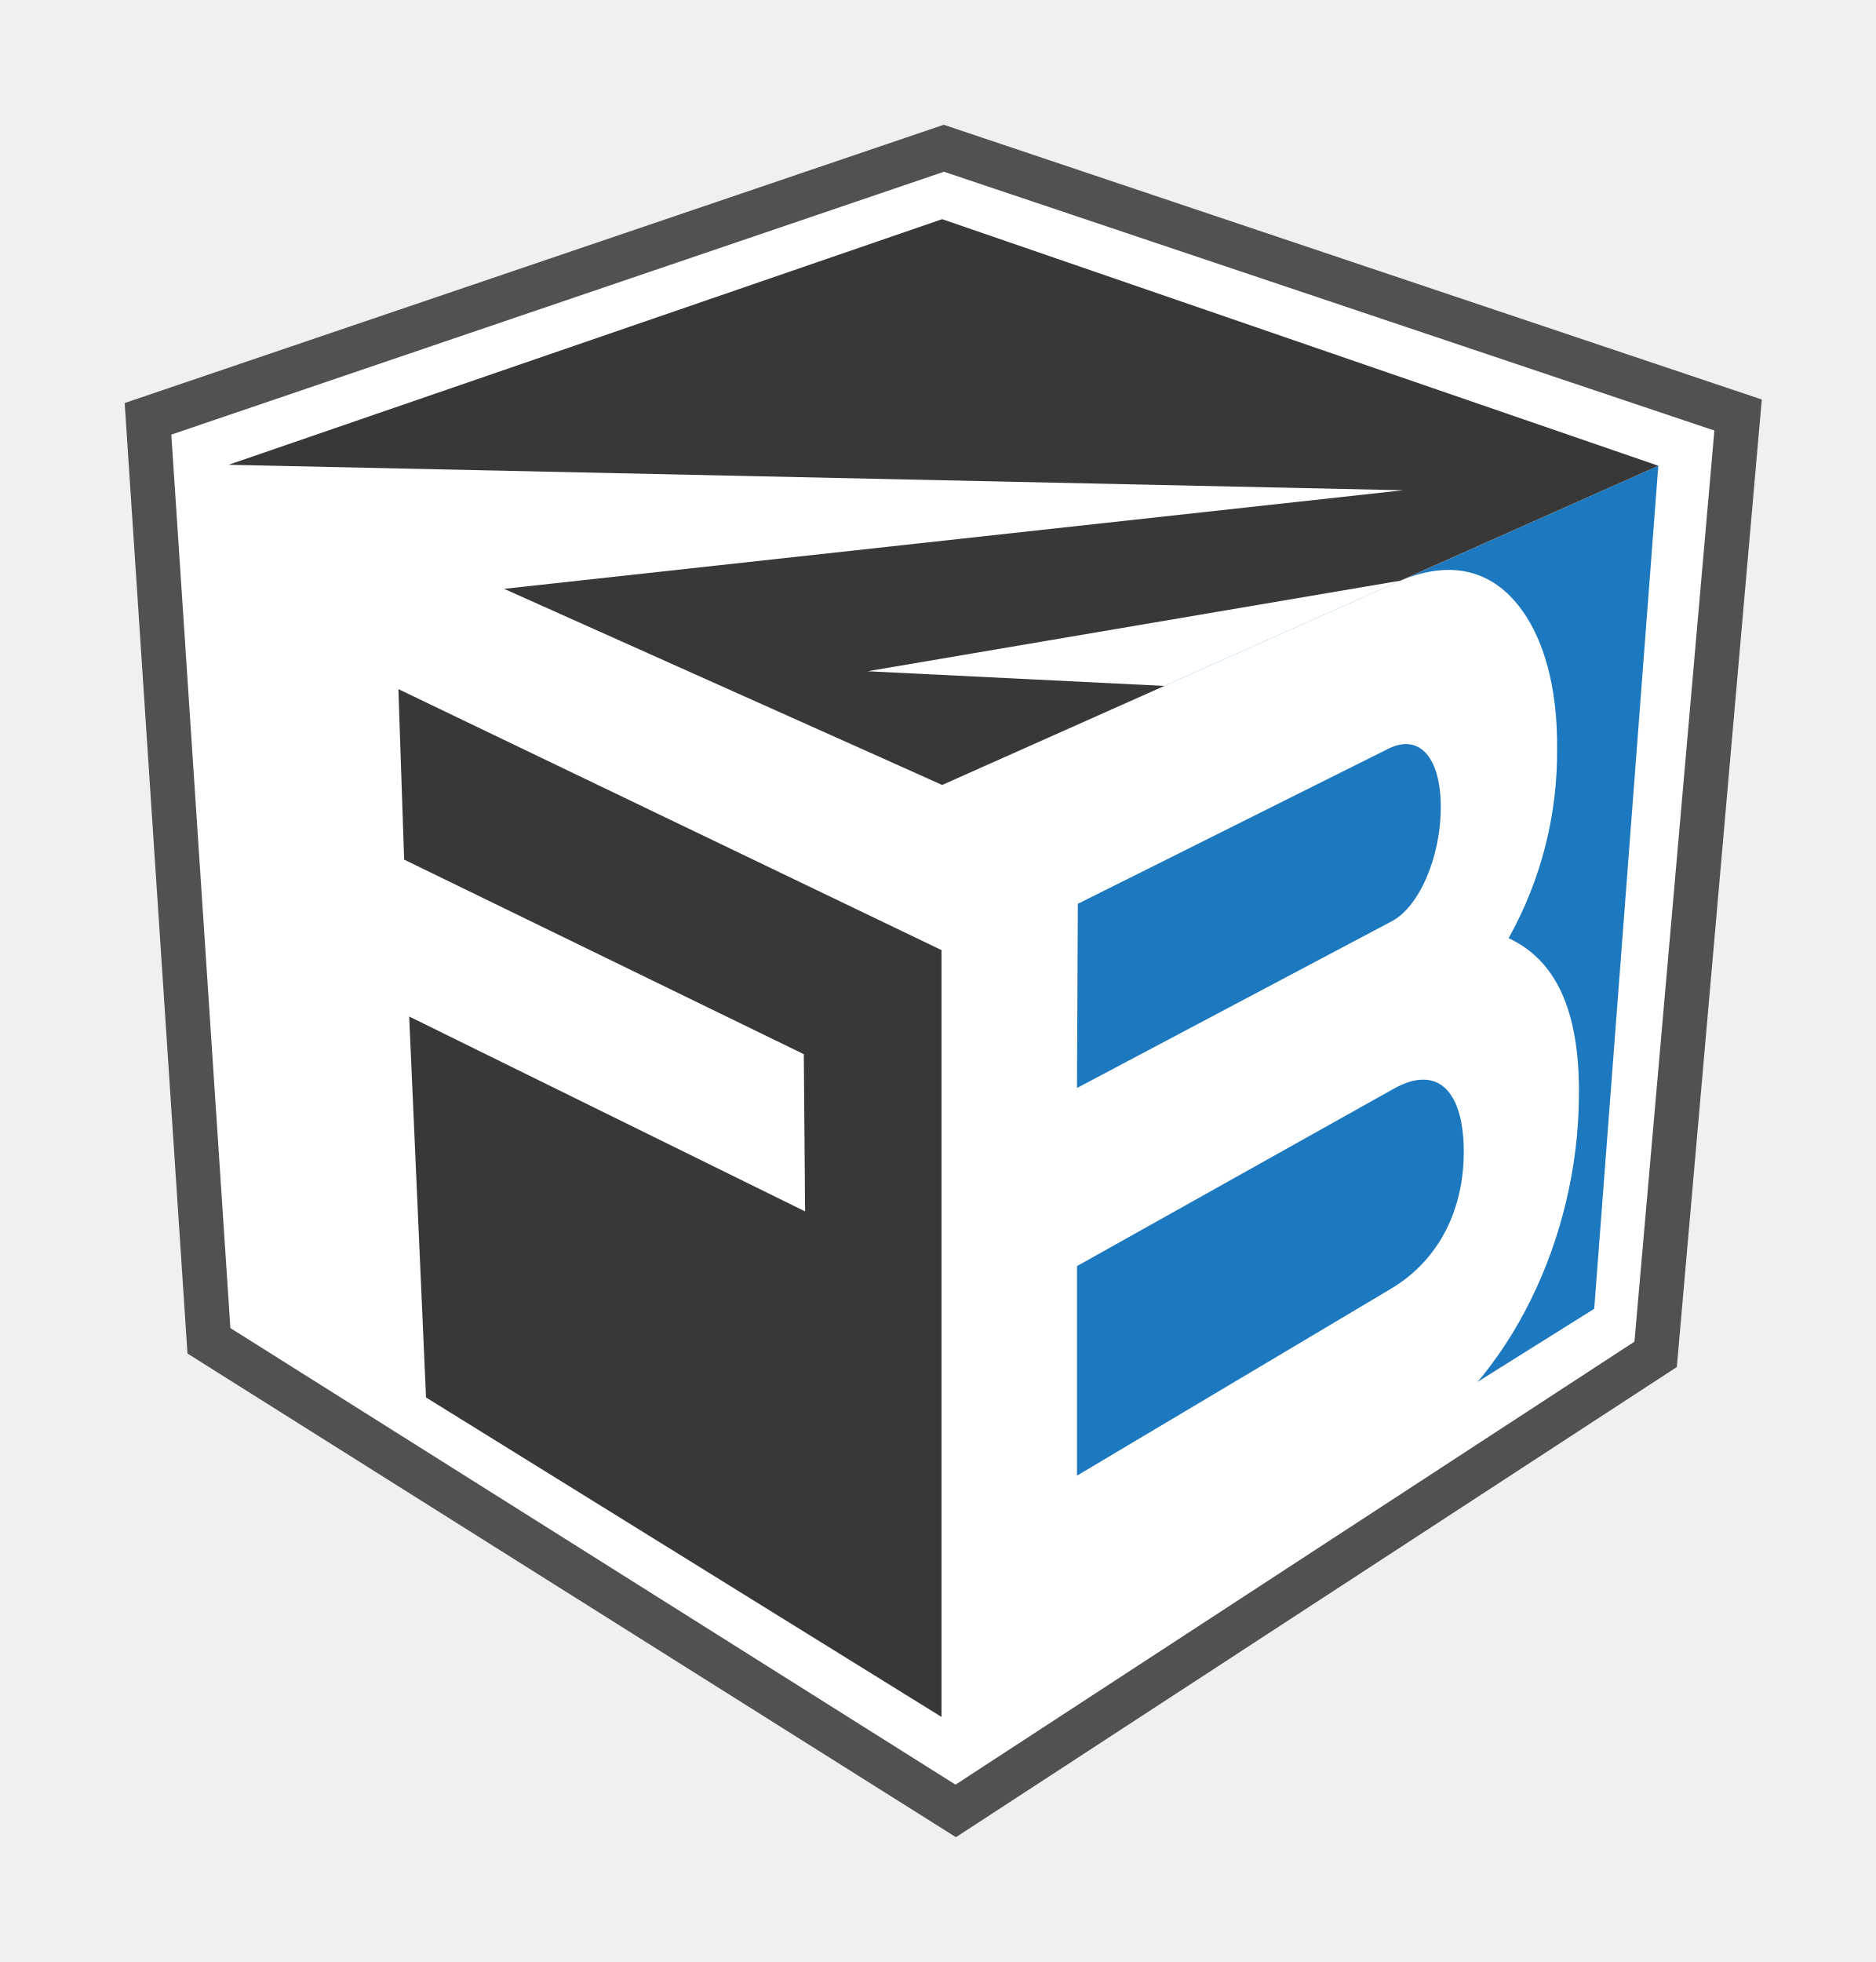
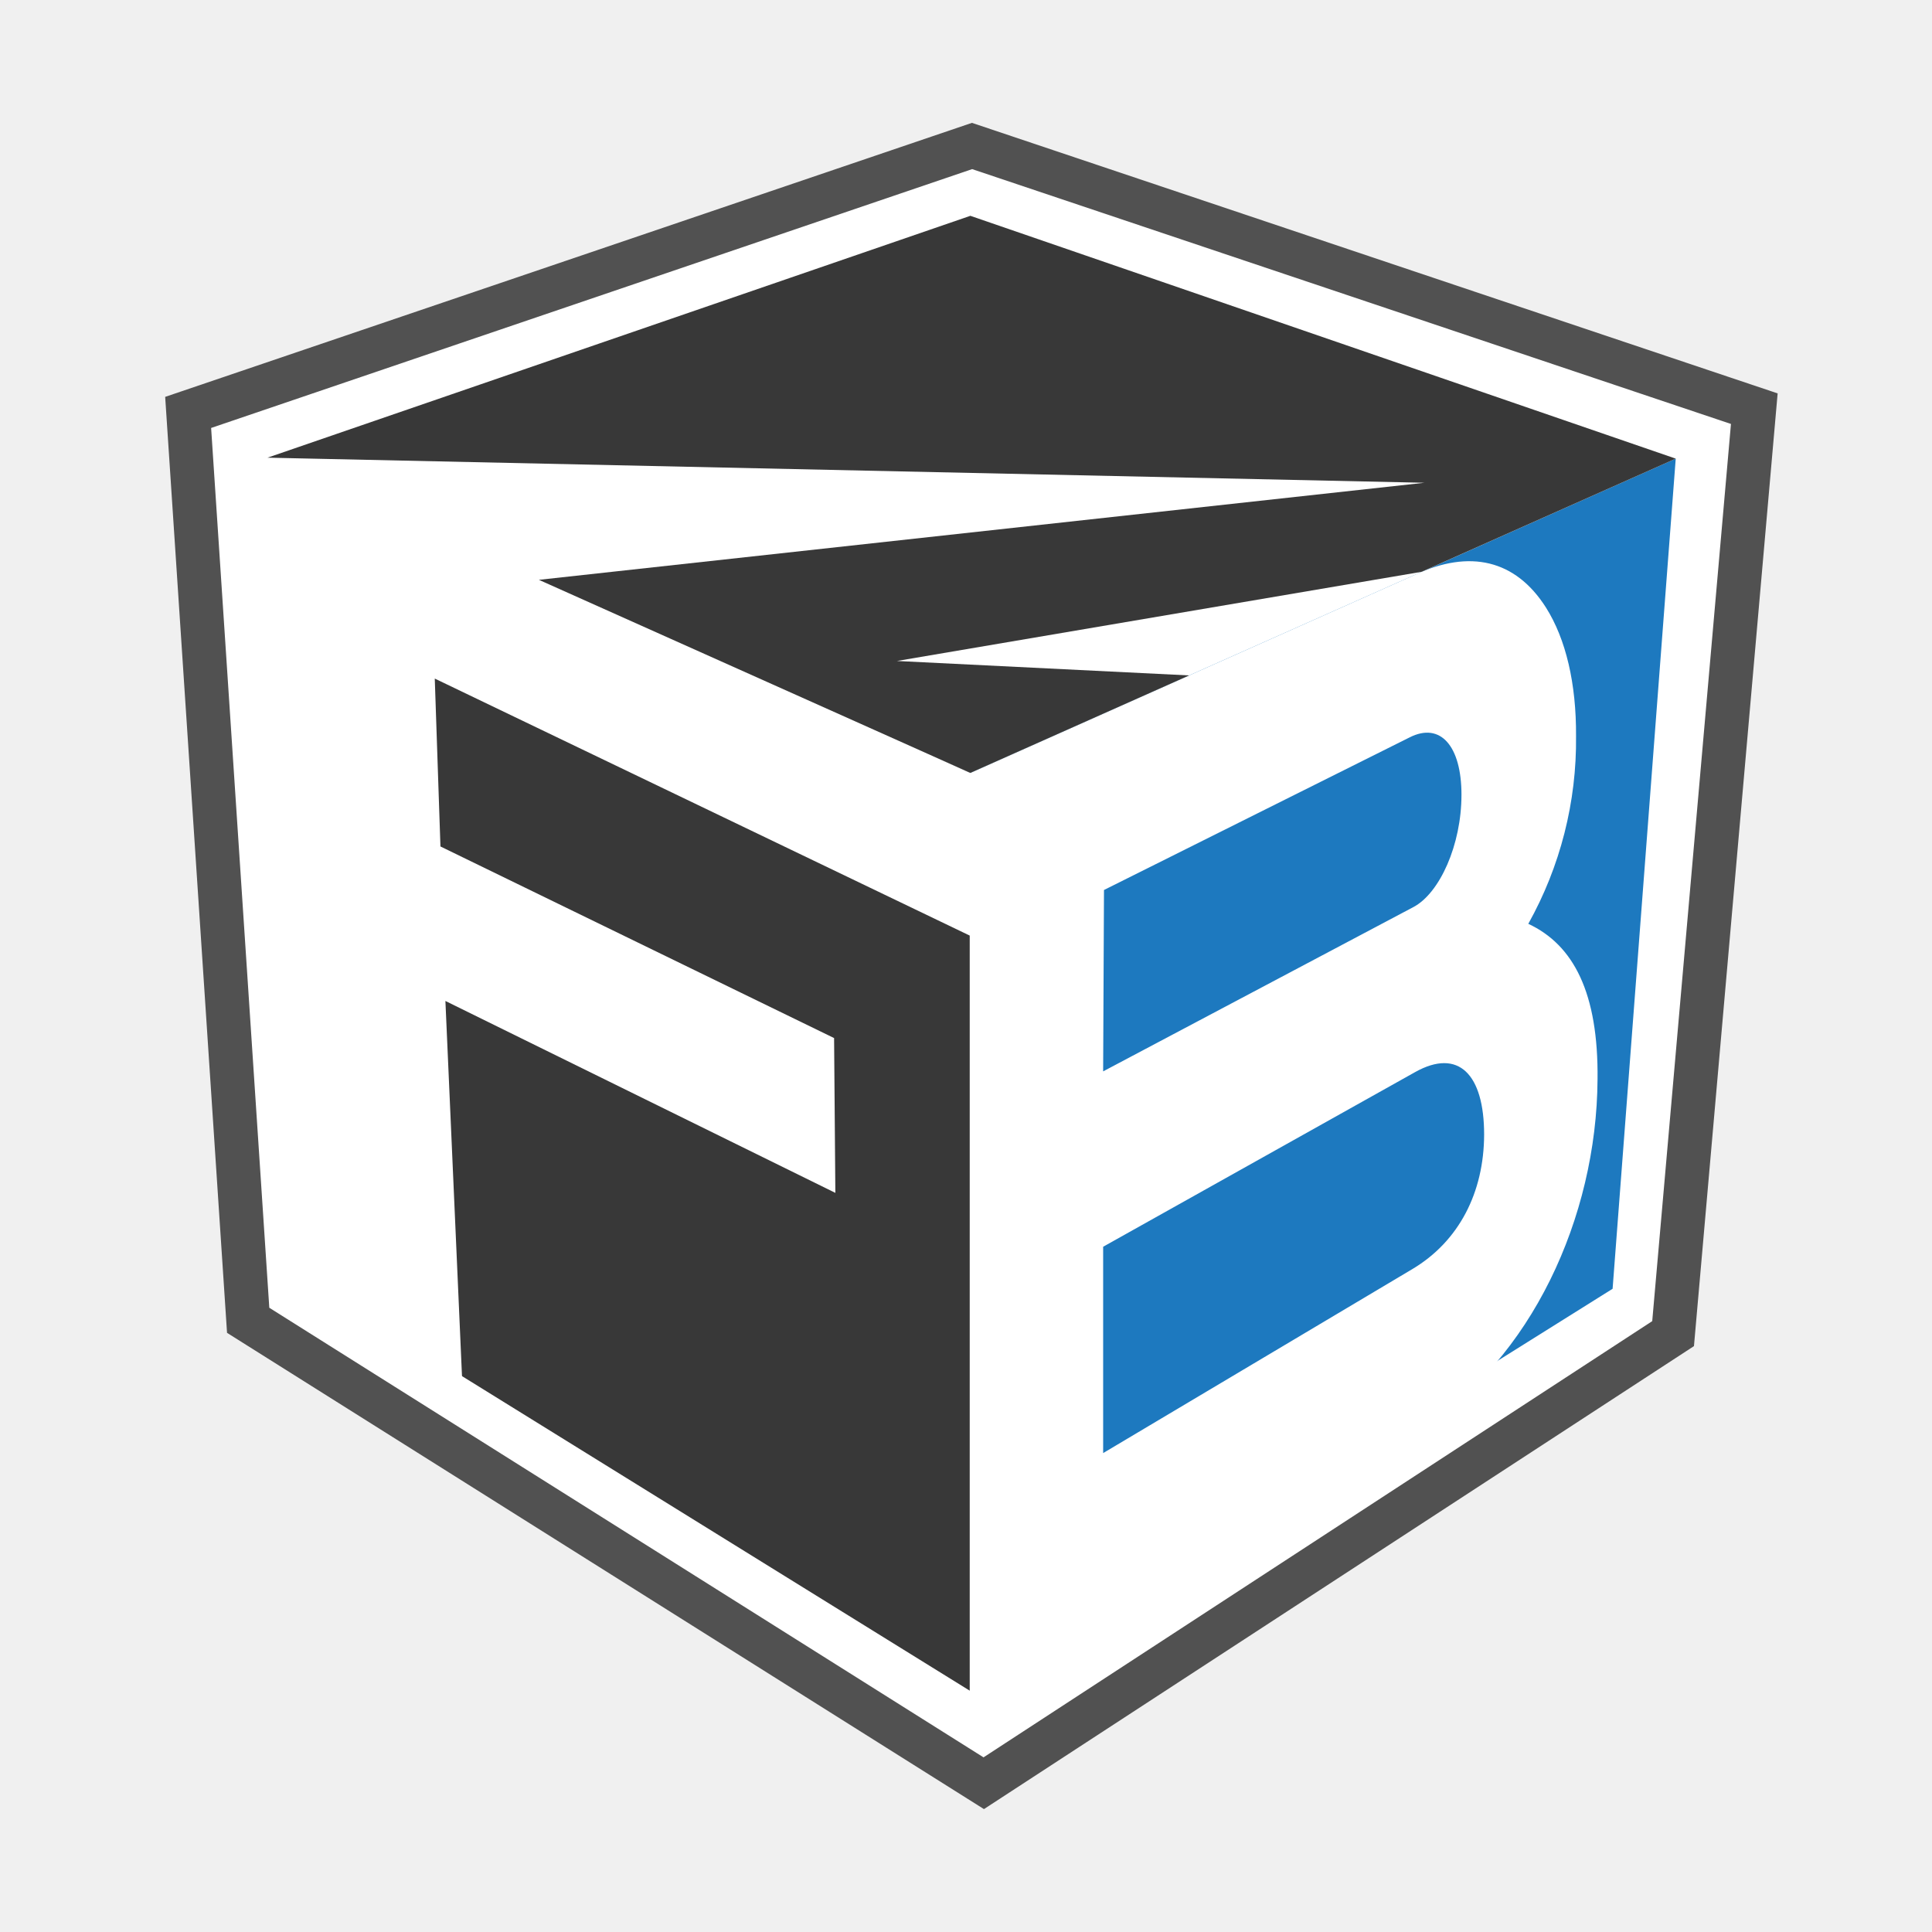
- <svg xmlns="http://www.w3.org/2000/svg" viewBox="0 0 152.99 160.01">
+ <svg xmlns="http://www.w3.org/2000/svg" viewBox="-3.51 0 160.01 160.01">
  <g data-name="Layer 2">
    <g data-name="Fuse Box">
      <path fill="#fff" d="m76.995 12.087 64.783 21.76-6.72 76.61-57.094 37.236-60.916-38.345-4.975-75.178z" class="cls-1" />
      <path fill="#515151" d="M77.69 160 5.87 114.81 0 26 76.55 0 153 25.67l-7.94 90.4zM9.88 112.43l67.77 42.66 63.45-41.39 7.47-85.13-72-24.18L4.36 28.95z" style="fill:#515151" transform="translate(10.17 10.175)scale(.87285)" />
      <path fill="#1d79bf" d="M76.4 148.8V61.68l66.93-29.82-5.99 78.77z" style="fill:#1d79bf" transform="translate(10.17 10.175)scale(.87285)" />
      <path fill="#383838" d="M76.856 140.055 24.179 107.42l-5.603-69.487 58.28 26.08z" class="cls-4" />
      <path fill="#fff" d="m32.498 56.2.47 13.905L65.57 85.973l.105 12.822-32.296-15.894 1.432 32.383-12.71-7.856-4.407-70.308 59.17 26.901v13.494z" class="cls-1" />
      <path fill="#fff" d="M128.799 89.404c-.07 11.451-5.525 23.209-14.638 28.908l-37.358 24.38V64.038L113.7 47.594c4.504-2.103 8.3-1.248 10.823 2.715 1.658 2.618 2.523 6.31 2.496 10.657a31.15 31.15 0 0 1-3.954 15.546c3.745 1.745 5.814 5.717 5.735 12.892zm-11.268-23.576c0-4.05-1.746-6.049-4.295-4.757L87.923 73.71l-.07 15.022 25.697-13.608c2.182-1.152 3.98-5.159 3.98-9.296zm1.876 28.14c0-4.983-2.112-7.192-5.717-5.175l-25.836 14.463v17.09l25.61-15.24c3.866-2.304 5.926-6.345 5.943-11.137z" class="cls-1" />
      <path fill="#383838" d="m76.856 17.874-58.21 20.031 95.812 2.078-73.337 8.039 35.735 15.99 18.12-8.073-24.204-1.196 43.45-7.385 21.054-9.374z" class="cls-4" />
    </g>
  </g>
</svg>
